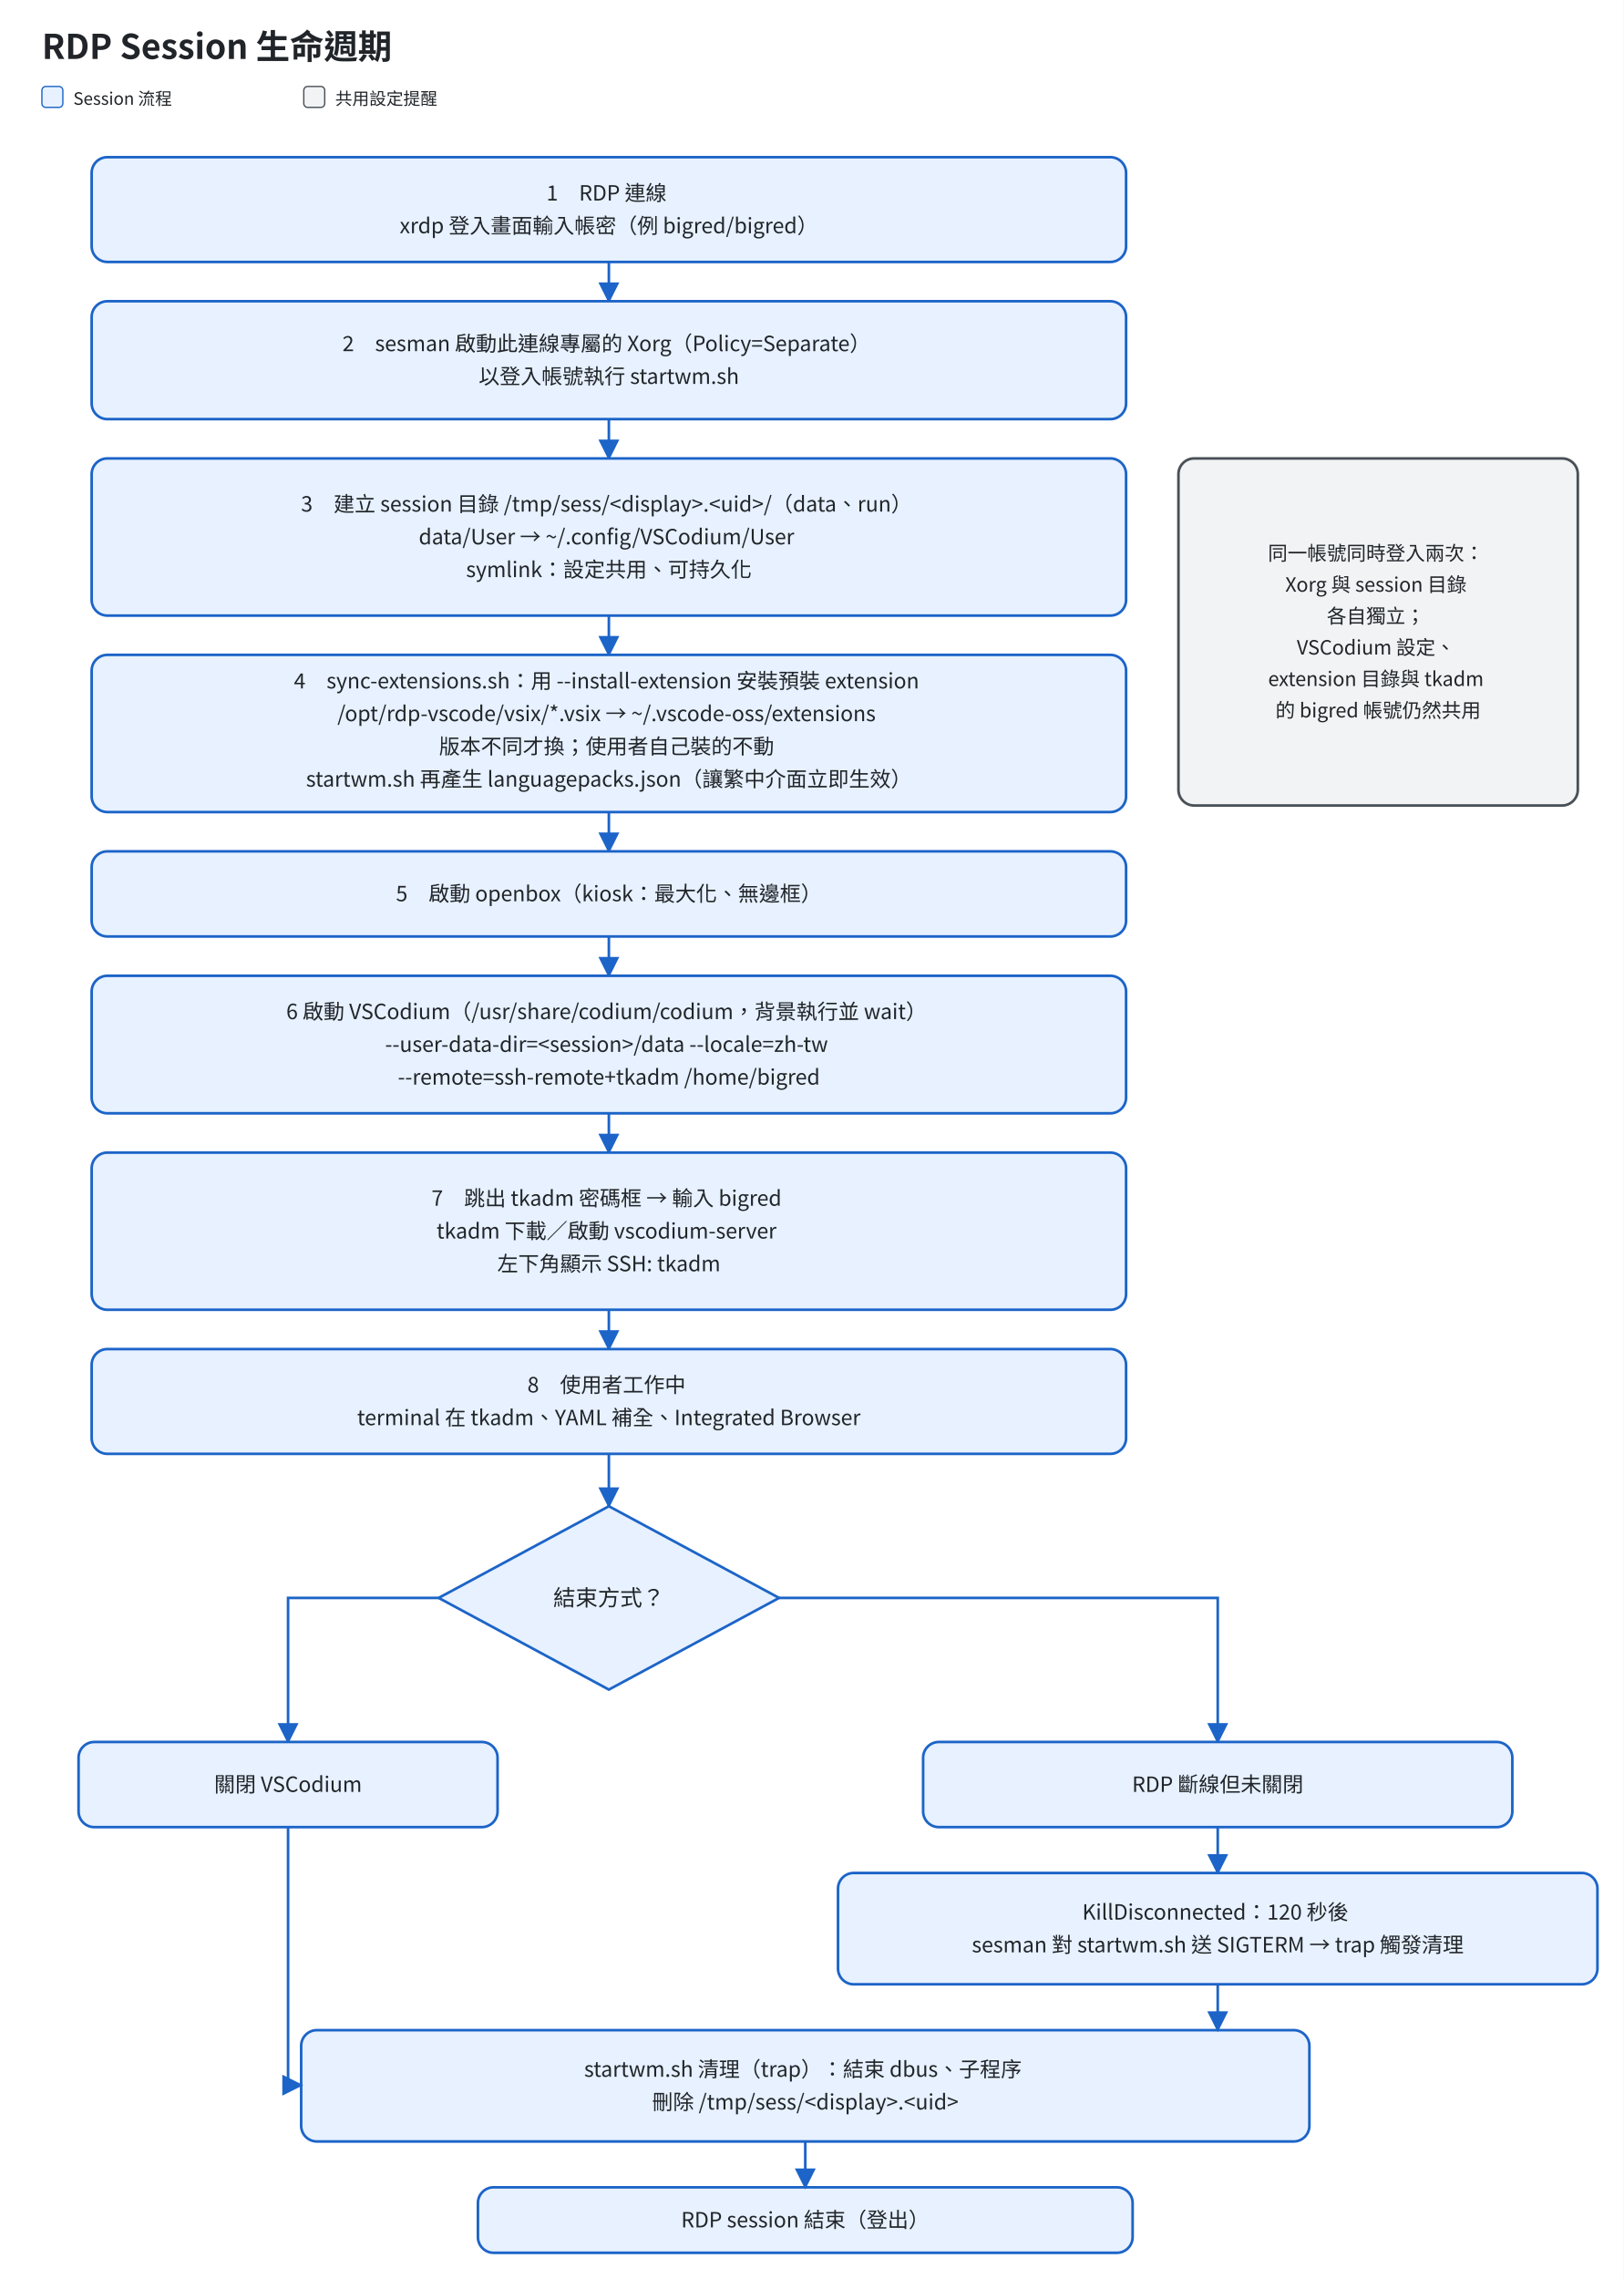
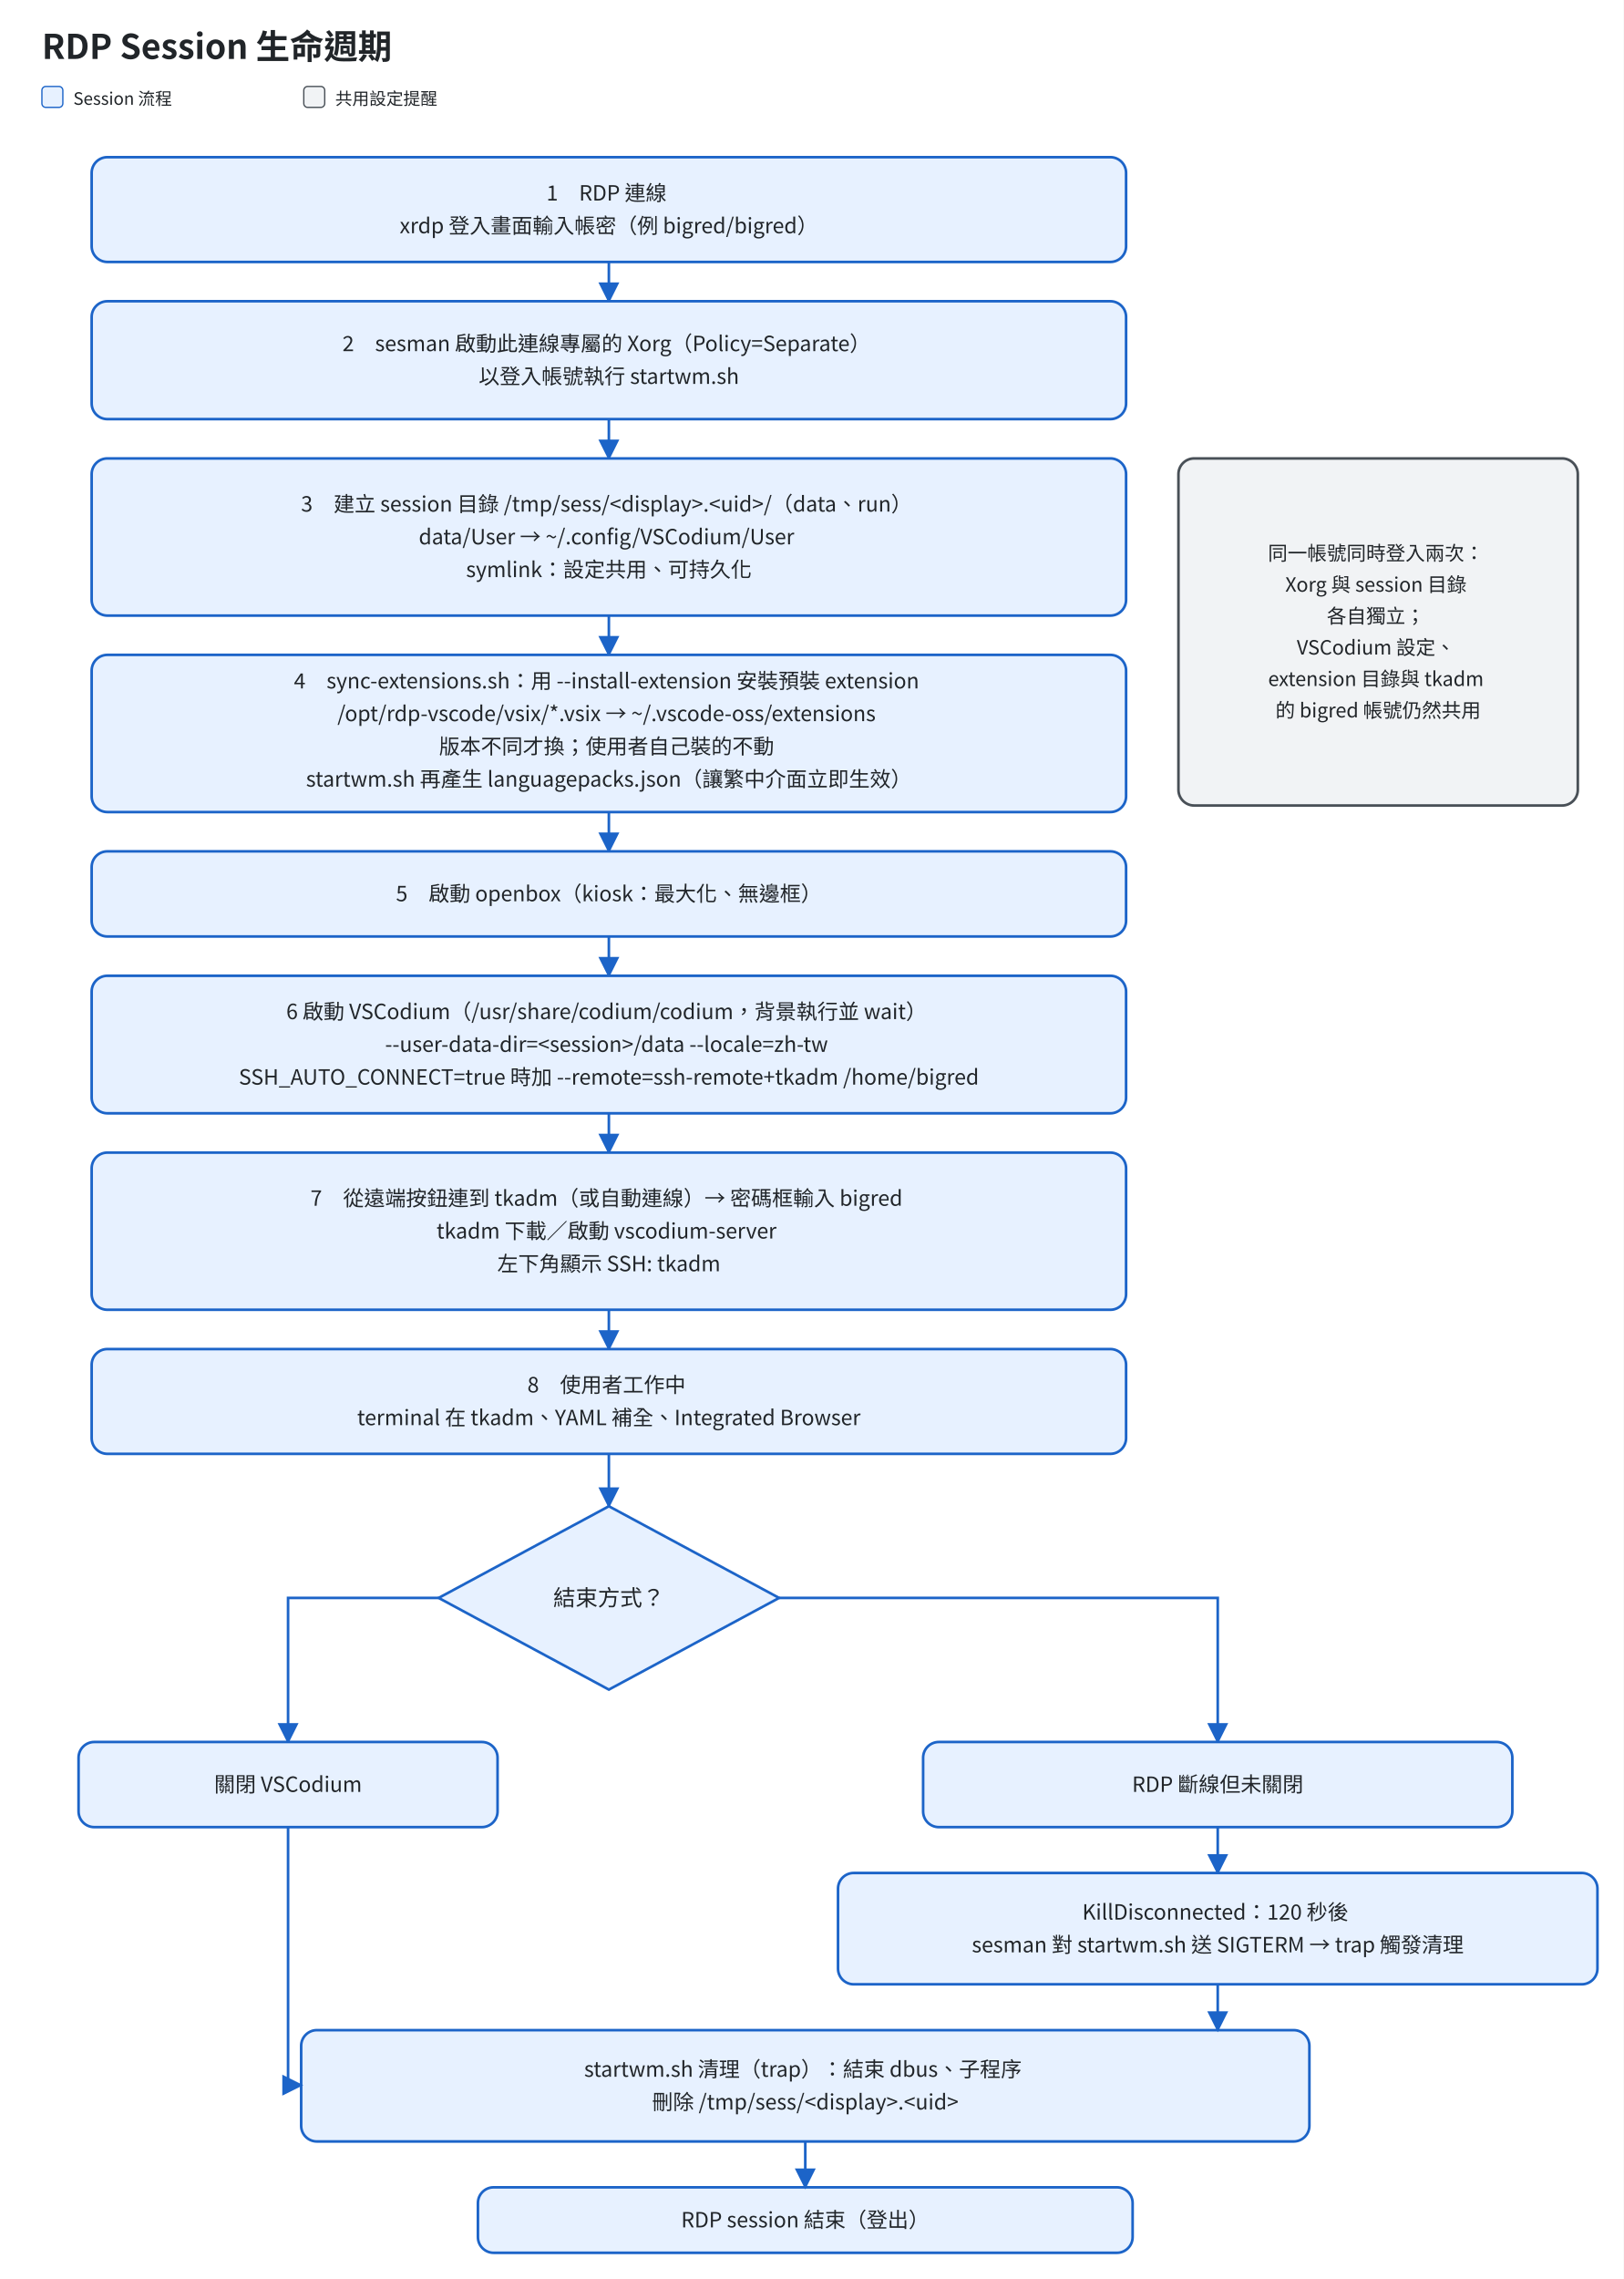
<svg xmlns="http://www.w3.org/2000/svg" version="1.1" width="1240" height="1740" viewBox="0 0 1240 1740">
  <rect width="1240" height="1740" fill="#ffffff" />
  <defs>
    <marker id="arrow-gray" viewBox="0 0 10 10" refX="9" refY="5" markerWidth="8" markerHeight="8" orient="auto">
      <path d="M 0 0 L 10 5 L 0 10 z" fill="#495057" />
    </marker>
    <marker id="arrow-blue" viewBox="0 0 10 10" refX="9" refY="5" markerWidth="8" markerHeight="8" orient="auto">
      <path d="M 0 0 L 10 5 L 0 10 z" fill="#1c64c8" />
    </marker>
    <marker id="arrow-green" viewBox="0 0 10 10" refX="9" refY="5" markerWidth="8" markerHeight="8" orient="auto">
      <path d="M 0 0 L 10 5 L 0 10 z" fill="#2b8a3e" />
    </marker>
    <marker id="arrow-amber" viewBox="0 0 10 10" refX="9" refY="5" markerWidth="8" markerHeight="8" orient="auto">
      <path d="M 0 0 L 10 5 L 0 10 z" fill="#d9480f" />
    </marker>
    <marker id="arrow-red" viewBox="0 0 10 10" refX="9" refY="5" markerWidth="8" markerHeight="8" orient="auto">
      <path d="M 0 0 L 10 5 L 0 10 z" fill="#c92a2a" />
    </marker>
  </defs>
  <g font-family="&quot;Noto Sans CJK TC&quot;,&quot;Noto Sans TC&quot;,&quot;Microsoft JhengHei&quot;,&quot;PingFang TC&quot;,sans-serif" fill="#212529" font-size="16">
    <text x="32" y="45" font-size="26" text-anchor="start" font-weight="700">
      <tspan x="32" dy="0">RDP Session 生命週期</tspan>
    </text>
    <rect x="32" y="66" width="16" height="16" rx="3" fill="#e7f1ff" stroke="#1c64c8" />
    <text x="56" y="80" font-size="13" text-anchor="start">
      <tspan x="56" dy="0">Session 流程</tspan>
    </text>
    <rect x="232" y="66" width="16" height="16" rx="3" fill="#f1f3f5" stroke="#495057" />
    <text x="256" y="80" font-size="13" text-anchor="start">
      <tspan x="256" dy="0">共用設定提醒</tspan>
    </text>
    <rect x="70" y="120" width="790" height="80" rx="12" fill="#e7f1ff" stroke="#1c64c8" stroke-width="2" />
    <text x="465.0" y="153.1" font-size="16" text-anchor="middle">
      <tspan x="465.0" dy="0">1　RDP 連線</tspan>
      <tspan x="465.0" dy="25">xrdp 登入畫面輸入帳密（例 bigred/bigred）</tspan>
    </text>
    <path d="M 465 200 V 230" fill="none" stroke="#1c64c8" stroke-width="2" marker-end="url(#arrow-blue)" />
    <rect x="70" y="230" width="790" height="90" rx="12" fill="#e7f1ff" stroke="#1c64c8" stroke-width="2" />
    <text x="465.0" y="268.1" font-size="16" text-anchor="middle">
      <tspan x="465.0" dy="0">2　sesman 啟動此連線專屬的 Xorg（Policy=Separate）</tspan>
      <tspan x="465.0" dy="25">以登入帳號執行 startwm.sh</tspan>
    </text>
    <path d="M 465 320 V 350" fill="none" stroke="#1c64c8" stroke-width="2" marker-end="url(#arrow-blue)" />
    <rect x="70" y="350" width="790" height="120" rx="12" fill="#e7f1ff" stroke="#1c64c8" stroke-width="2" />
    <text x="465.0" y="390.6" font-size="16" text-anchor="middle">
      <tspan x="465.0" dy="0">3　建立 session 目錄 /tmp/sess/&lt;display&gt;.&lt;uid&gt;/（data、run）</tspan>
      <tspan x="465.0" dy="25">data/User → ~/.config/VSCodium/User</tspan>
      <tspan x="465.0" dy="25">symlink：設定共用、可持久化</tspan>
    </text>
    <path d="M 465 470 V 500" fill="none" stroke="#1c64c8" stroke-width="2" marker-end="url(#arrow-blue)" />
    <rect x="70" y="500" width="790" height="120" rx="12" fill="#e7f1ff" stroke="#1c64c8" stroke-width="2" />
    <text x="465.0" y="525.6" font-size="16" text-anchor="middle">
      <tspan x="465.0" dy="0">4　sync-extensions.sh：用 --install-extension 安裝預裝 extension</tspan>
      <tspan x="465.0" dy="25">/opt/rdp-vscode/vsix/*.vsix → ~/.vscode-oss/extensions</tspan>
      <tspan x="465.0" dy="25">版本不同才換；使用者自己裝的不動</tspan>
      <tspan x="465.0" dy="25">startwm.sh 再產生 languagepacks.json（讓繁中介面立即生效）</tspan>
    </text>
    <path d="M 465 620 V 650" fill="none" stroke="#1c64c8" stroke-width="2" marker-end="url(#arrow-blue)" />
    <rect x="70" y="650" width="790" height="65" rx="12" fill="#e7f1ff" stroke="#1c64c8" stroke-width="2" />
    <text x="465.0" y="688.1" font-size="16" text-anchor="middle">
      <tspan x="465.0" dy="0">5　啟動 openbox（kiosk：最大化、無邊框）</tspan>
    </text>
    <path d="M 465 715 V 745" fill="none" stroke="#1c64c8" stroke-width="2" marker-end="url(#arrow-blue)" />
    <rect x="70" y="745" width="790" height="105" rx="12" fill="#e7f1ff" stroke="#1c64c8" stroke-width="2" />
    <text x="465.0" y="778.1" font-size="16" text-anchor="middle">
      <tspan x="465.0" dy="0">6 啟動 VSCodium（/usr/share/codium/codium，背景執行並 wait）</tspan>
      <tspan x="465.0" dy="25">--user-data-dir=&lt;session&gt;/data --locale=zh-tw</tspan>
-       <tspan x="465.0" dy="25">--remote=ssh-remote+tkadm /home/bigred</tspan>
+       <tspan x="465.0" dy="25">SSH_AUTO_CONNECT=true 時加 --remote=ssh-remote+tkadm /home/bigred</tspan>
    </text>
    <path d="M 465 850 V 880" fill="none" stroke="#1c64c8" stroke-width="2" marker-end="url(#arrow-blue)" />
    <rect x="70" y="880" width="790" height="120" rx="12" fill="#e7f1ff" stroke="#1c64c8" stroke-width="2" />
    <text x="465.0" y="920.6" font-size="16" text-anchor="middle">
-       <tspan x="465.0" dy="0">7　跳出 tkadm 密碼框 → 輸入 bigred</tspan>
+       <tspan x="465.0" dy="0">7　從遠端按鈕連到 tkadm（或自動連線）→ 密碼框輸入 bigred</tspan>
      <tspan x="465.0" dy="25">tkadm 下載／啟動 vscodium-server</tspan>
      <tspan x="465.0" dy="25">左下角顯示 SSH: tkadm</tspan>
    </text>
    <path d="M 465 1000 V 1030" fill="none" stroke="#1c64c8" stroke-width="2" marker-end="url(#arrow-blue)" />
    <rect x="70" y="1030" width="790" height="80" rx="12" fill="#e7f1ff" stroke="#1c64c8" stroke-width="2" />
    <text x="465.0" y="1063.1" font-size="16" text-anchor="middle">
      <tspan x="465.0" dy="0">8　使用者工作中</tspan>
      <tspan x="465.0" dy="25">terminal 在 tkadm、YAML 補全、Integrated Browser</tspan>
    </text>
    <rect x="900" y="350" width="305" height="265" rx="12" fill="#f1f3f5" stroke="#495057" stroke-width="2" />
    <text x="1052.5" y="427.75" font-size="15" text-anchor="middle">
      <tspan x="1052.5" dy="0">同一帳號同時登入兩次：</tspan>
      <tspan x="1052.5" dy="24">Xorg 與 session 目錄</tspan>
      <tspan x="1052.5" dy="24">各自獨立；</tspan>
      <tspan x="1052.5" dy="24">VSCodium 設定、</tspan>
      <tspan x="1052.5" dy="24">extension 目錄與 tkadm</tspan>
      <tspan x="1052.5" dy="24">的 bigred 帳號仍然共用</tspan>
    </text>
    <path d="M 465 1110 V 1150" fill="none" stroke="#1c64c8" stroke-width="2" marker-end="url(#arrow-blue)" />
    <path d="M 465 1150 L 595 1220 L 465 1290 L 335 1220 Z" fill="#e7f1ff" stroke="#1c64c8" stroke-width="2" />
    <text x="465" y="1226" font-size="17" text-anchor="middle">
      <tspan x="465" dy="0">結束方式？</tspan>
    </text>
    <path d="M 335 1220 H 220 V 1330" fill="none" stroke="#1c64c8" stroke-width="2" marker-end="url(#arrow-blue)" />
    <path d="M 595 1220 H 930 V 1330" fill="none" stroke="#1c64c8" stroke-width="2" marker-end="url(#arrow-blue)" />
    <rect x="60" y="1330" width="320" height="65" rx="12" fill="#e7f1ff" stroke="#1c64c8" stroke-width="2" />
    <text x="220.0" y="1368.1" font-size="16" text-anchor="middle">
      <tspan x="220.0" dy="0">關閉 VSCodium</tspan>
    </text>
    <rect x="705" y="1330" width="450" height="65" rx="12" fill="#e7f1ff" stroke="#1c64c8" stroke-width="2" />
    <text x="930.0" y="1368.1" font-size="16" text-anchor="middle">
      <tspan x="930.0" dy="0">RDP 斷線但未關閉</tspan>
    </text>
    <path d="M 930 1395 V 1430" fill="none" stroke="#1c64c8" stroke-width="2" marker-end="url(#arrow-blue)" />
    <rect x="640" y="1430" width="580" height="85" rx="12" fill="#e7f1ff" stroke="#1c64c8" stroke-width="2" />
    <text x="930.0" y="1465.6" font-size="16" text-anchor="middle">
      <tspan x="930.0" dy="0">KillDisconnected：120 秒後</tspan>
      <tspan x="930.0" dy="25">sesman 對 startwm.sh 送 SIGTERM → trap 觸發清理</tspan>
    </text>
    <rect x="230" y="1550" width="770" height="85" rx="12" fill="#e7f1ff" stroke="#1c64c8" stroke-width="2" />
    <text x="615.0" y="1585.6" font-size="16" text-anchor="middle">
      <tspan x="615.0" dy="0">startwm.sh 清理（trap）：結束 dbus、子程序</tspan>
      <tspan x="615.0" dy="25">刪除 /tmp/sess/&lt;display&gt;.&lt;uid&gt;</tspan>
    </text>
    <path d="M 220 1395 V 1592 H 230" fill="none" stroke="#1c64c8" stroke-width="2" marker-end="url(#arrow-blue)" />
    <path d="M 930 1515 V 1550" fill="none" stroke="#1c64c8" stroke-width="2" marker-end="url(#arrow-blue)" />
    <rect x="365" y="1670" width="500" height="50" rx="12" fill="#e7f1ff" stroke="#1c64c8" stroke-width="2" />
    <text x="615.0" y="1700.6" font-size="16" text-anchor="middle">
      <tspan x="615.0" dy="0">RDP session 結束（登出）</tspan>
    </text>
    <path d="M 615 1635 V 1670" fill="none" stroke="#1c64c8" stroke-width="2" marker-end="url(#arrow-blue)" />
  </g>
</svg>
